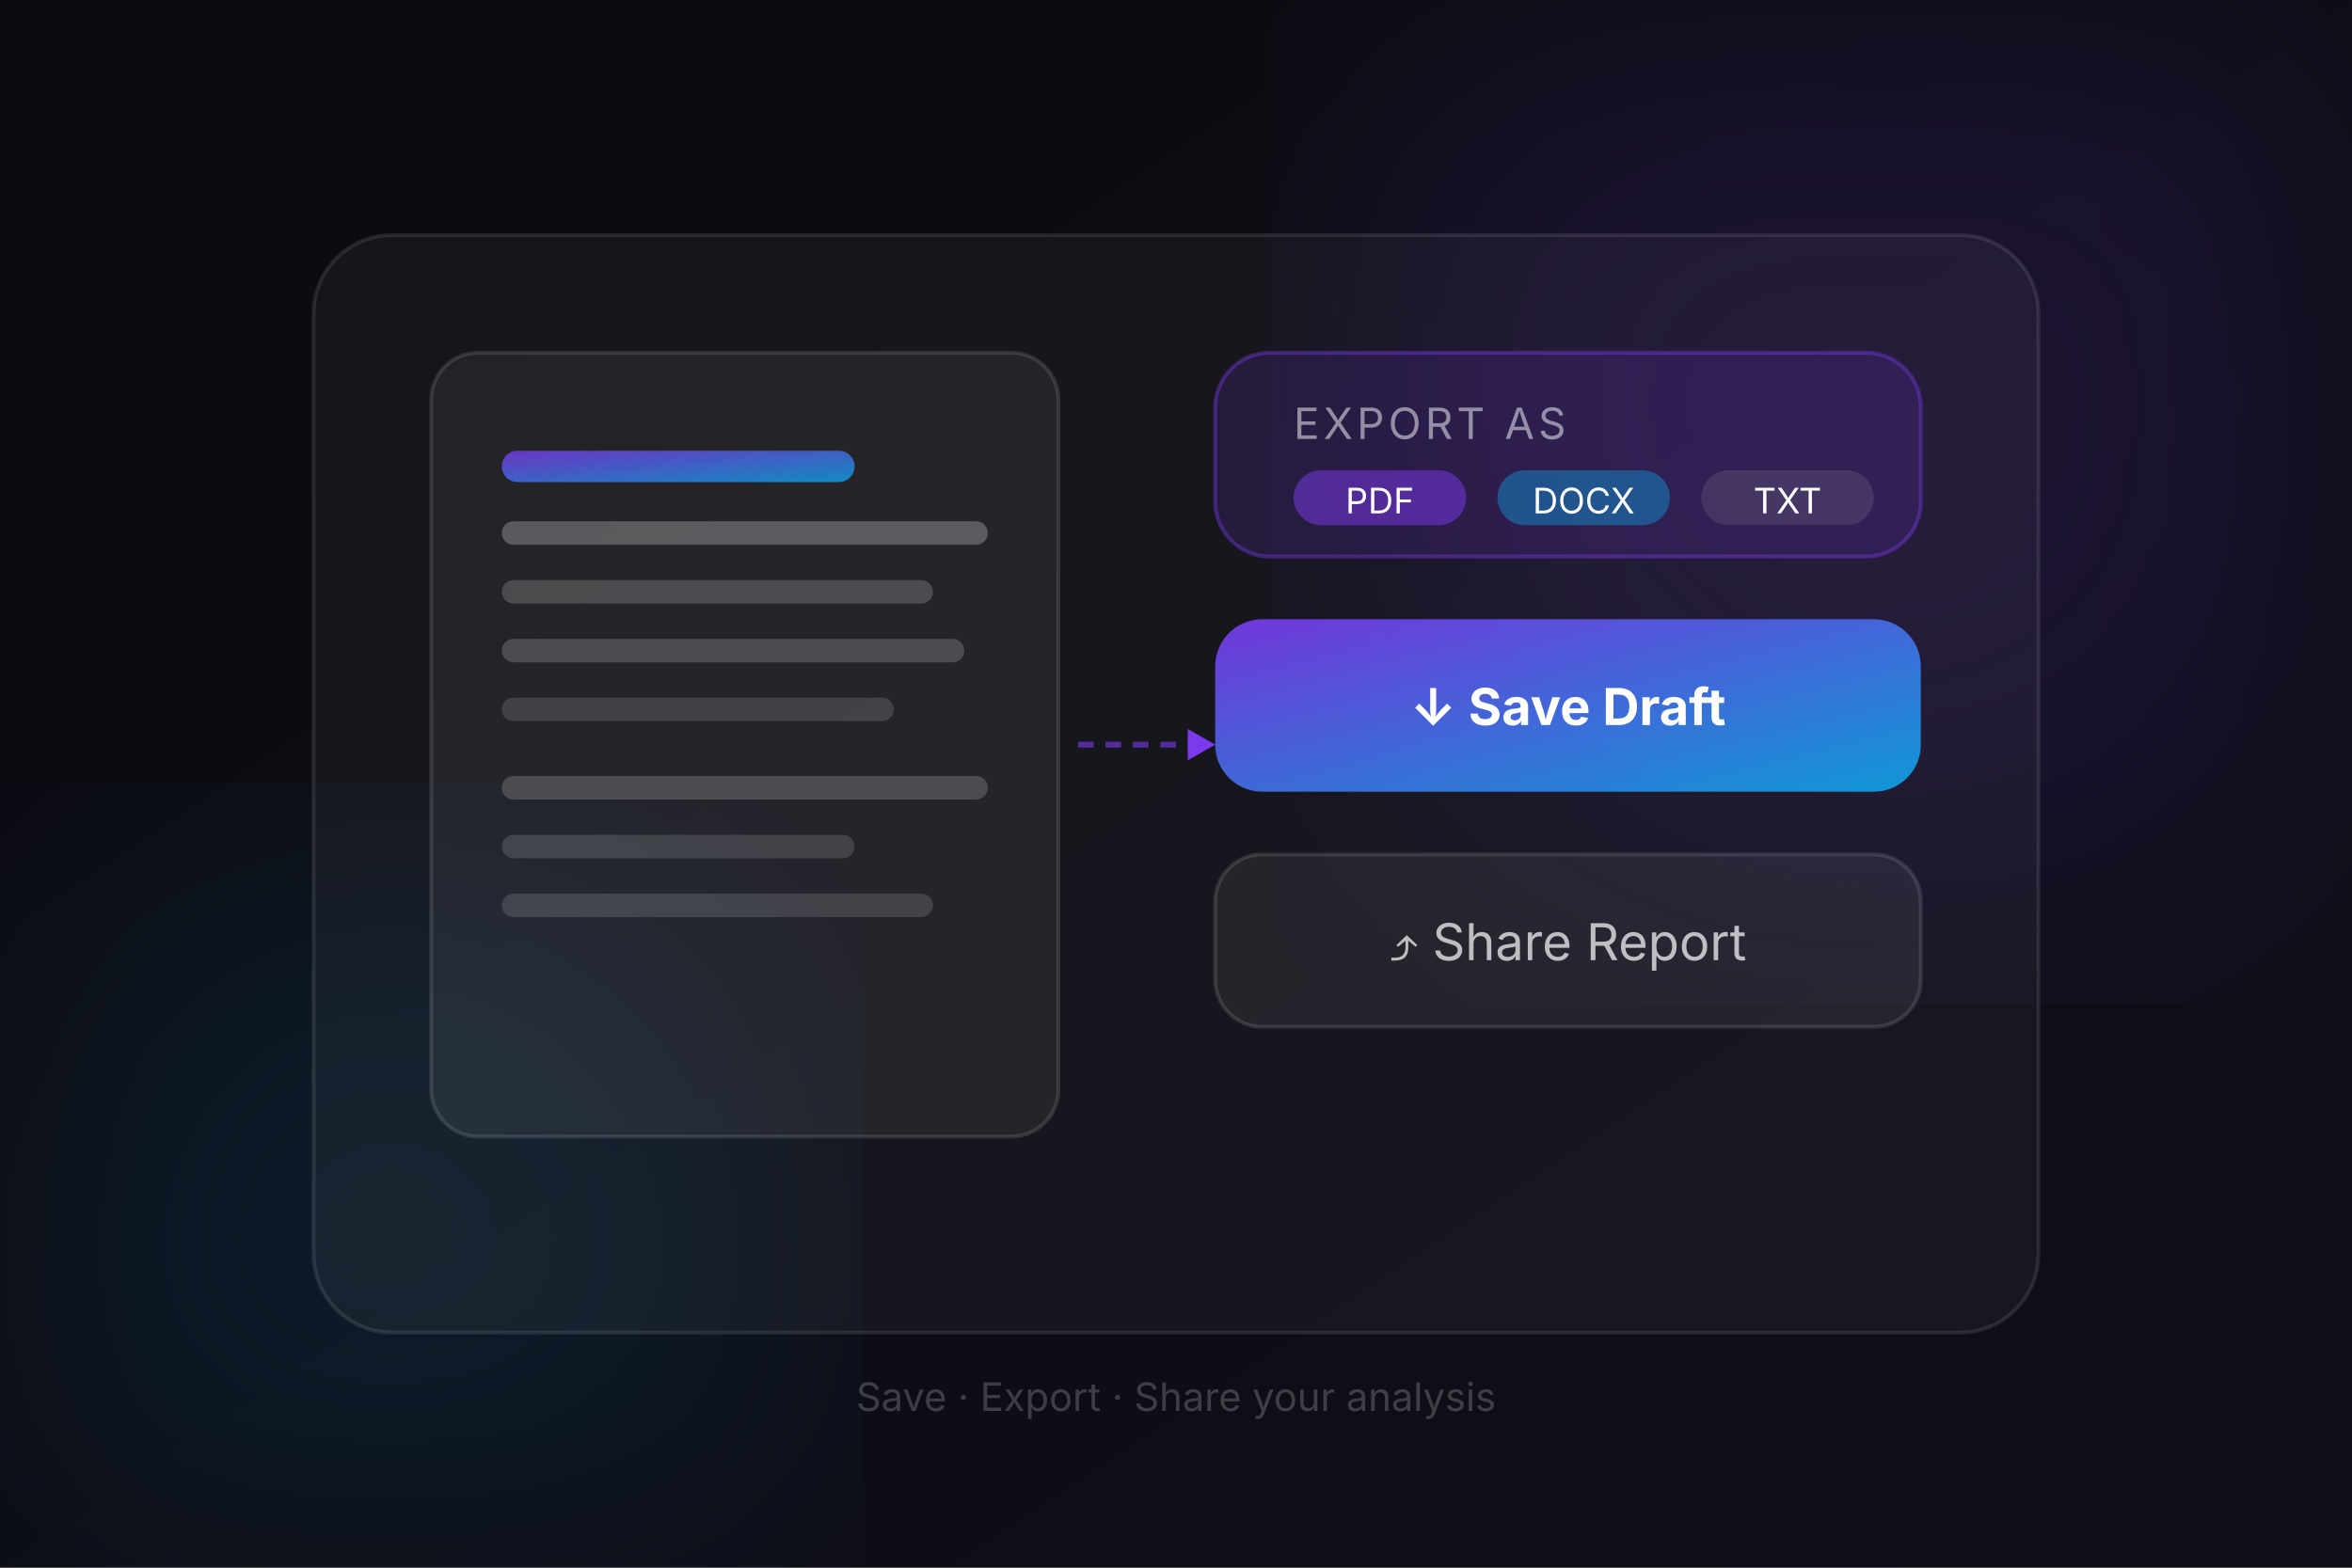
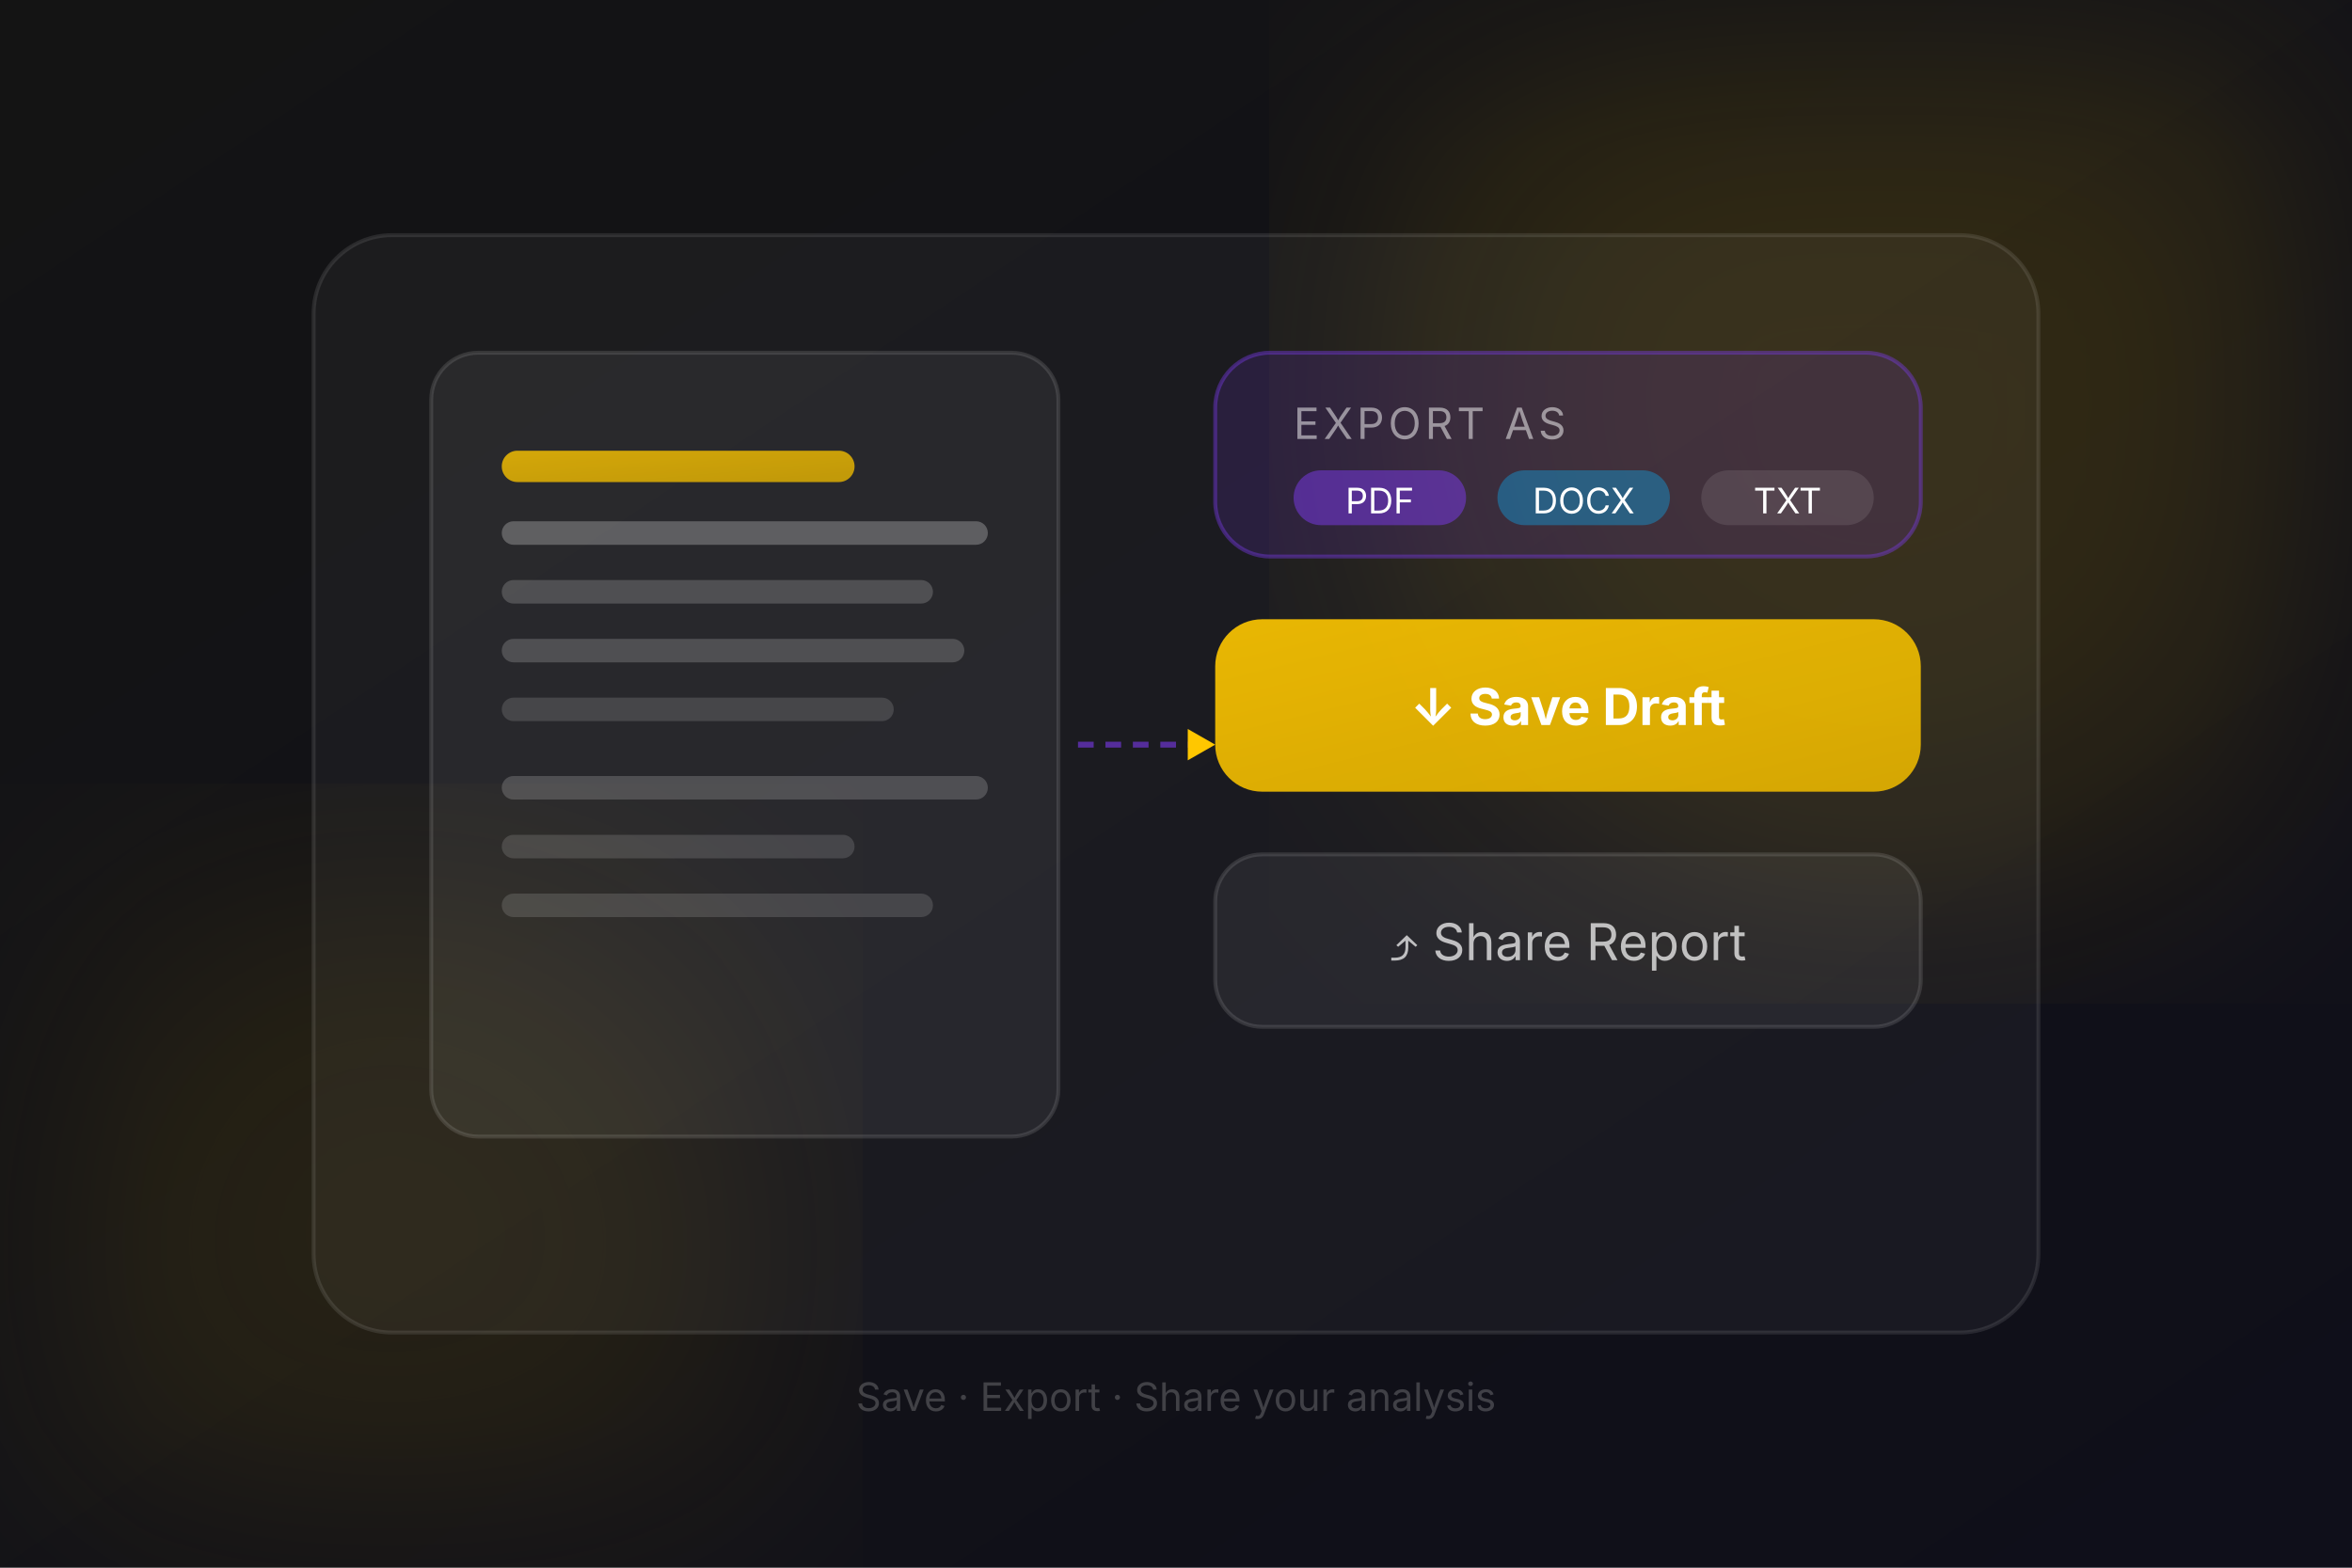
<svg xmlns="http://www.w3.org/2000/svg" viewBox="0 0 600 400" width="600" height="400">
  <defs>
    <linearGradient id="bg" x1="0%" y1="0%" x2="100%" y2="100%">
-       <stop offset="0%" style="stop-color:#0a0a0f" />
+       <stop offset="0%" style="stop-color:#141414" />
      <stop offset="100%" style="stop-color:#0f0f1a" />
    </linearGradient>
    <linearGradient id="purple" x1="0%" y1="0%" x2="100%" y2="100%">
-       <stop offset="0%" style="stop-color:#7c3aed" />
-       <stop offset="100%" style="stop-color:#0ea5e9" />
+       <stop offset="0%" style="stop-color:#FFC700" />
+       <stop offset="100%" style="stop-color:#E6B400" />
    </linearGradient>
    <filter id="blur1">
      <feGaussianBlur stdDeviation="40" />
    </filter>
  </defs>
  <rect width="600" height="400" fill="url(#bg)" />
-   <circle cx="480" cy="100" r="130" fill="#7c3aed" opacity="0.13" filter="url(#blur1)" />
-   <circle cx="100" cy="320" r="100" fill="#0ea5e9" opacity="0.1" filter="url(#blur1)" />
+   <circle cx="480" cy="100" r="130" fill="#FFC700" opacity="0.13" filter="url(#blur1)" />
+   <circle cx="100" cy="320" r="100" fill="#E6B400" opacity="0.1" filter="url(#blur1)" />
  <rect x="80" y="60" width="440" height="280" rx="20" fill="rgba(255,255,255,0.04)" stroke="rgba(255,255,255,0.1)" stroke-width="1" />
  <rect x="110" y="90" width="160" height="200" rx="12" fill="rgba(255,255,255,0.06)" stroke="rgba(255,255,255,0.12)" stroke-width="1" />
  <rect x="128" y="115" width="90" height="8" rx="4" fill="url(#purple)" opacity="0.8" />
  <rect x="128" y="133" width="124" height="6" rx="3" fill="rgba(255,255,255,0.25)" />
  <rect x="128" y="148" width="110" height="6" rx="3" fill="rgba(255,255,255,0.18)" />
  <rect x="128" y="163" width="118" height="6" rx="3" fill="rgba(255,255,255,0.18)" />
  <rect x="128" y="178" width="100" height="6" rx="3" fill="rgba(255,255,255,0.14)" />
  <rect x="128" y="198" width="124" height="6" rx="3" fill="rgba(255,255,255,0.18)" />
  <rect x="128" y="213" width="90" height="6" rx="3" fill="rgba(255,255,255,0.14)" />
  <rect x="128" y="228" width="110" height="6" rx="3" fill="rgba(255,255,255,0.14)" />
  <rect x="310" y="90" width="180" height="52" rx="14" fill="rgba(124,58,237,0.15)" stroke="rgba(124,58,237,0.4)" stroke-width="1" />
  <text x="330" y="112" font-family="Inter,sans-serif" font-size="11" fill="rgba(255,255,255,0.5)" letter-spacing="1">EXPORT AS</text>
  <rect x="330" y="120" width="44" height="14" rx="7" fill="rgba(124,58,237,0.5)" />
  <text x="352" y="131" font-family="Inter,sans-serif" font-size="9" fill="white" text-anchor="middle">PDF</text>
  <rect x="382" y="120" width="44" height="14" rx="7" fill="rgba(14,165,233,0.4)" />
  <text x="404" y="131" font-family="Inter,sans-serif" font-size="9" fill="white" text-anchor="middle">DOCX</text>
  <rect x="434" y="120" width="44" height="14" rx="7" fill="rgba(255,255,255,0.1)" />
  <text x="456" y="131" font-family="Inter,sans-serif" font-size="9" fill="white" text-anchor="middle">TXT</text>
  <rect x="310" y="158" width="180" height="44" rx="12" fill="url(#purple)" opacity="0.9" />
  <text x="400" y="185" font-family="Inter,sans-serif" font-size="13" font-weight="700" fill="white" text-anchor="middle">↓  Save Draft</text>
  <rect x="310" y="218" width="180" height="44" rx="12" fill="rgba(255,255,255,0.06)" stroke="rgba(255,255,255,0.12)" stroke-width="1" />
  <text x="400" y="245" font-family="Inter,sans-serif" font-size="13" fill="rgba(255,255,255,0.7)" text-anchor="middle">⤴  Share Report</text>
  <line x1="275" y1="190" x2="305" y2="190" stroke="rgba(124,58,237,0.6)" stroke-width="1.5" stroke-dasharray="4,3" />
-   <polygon points="303,186 310,190 303,194" fill="#7c3aed" />
+   <polygon points="303,186 310,190 303,194" fill="#FFC700" />
  <text x="300" y="360" font-family="Inter,sans-serif" font-size="10" fill="rgba(255,255,255,0.2)" text-anchor="middle">Save · Export · Share your analysis</text>
</svg>
